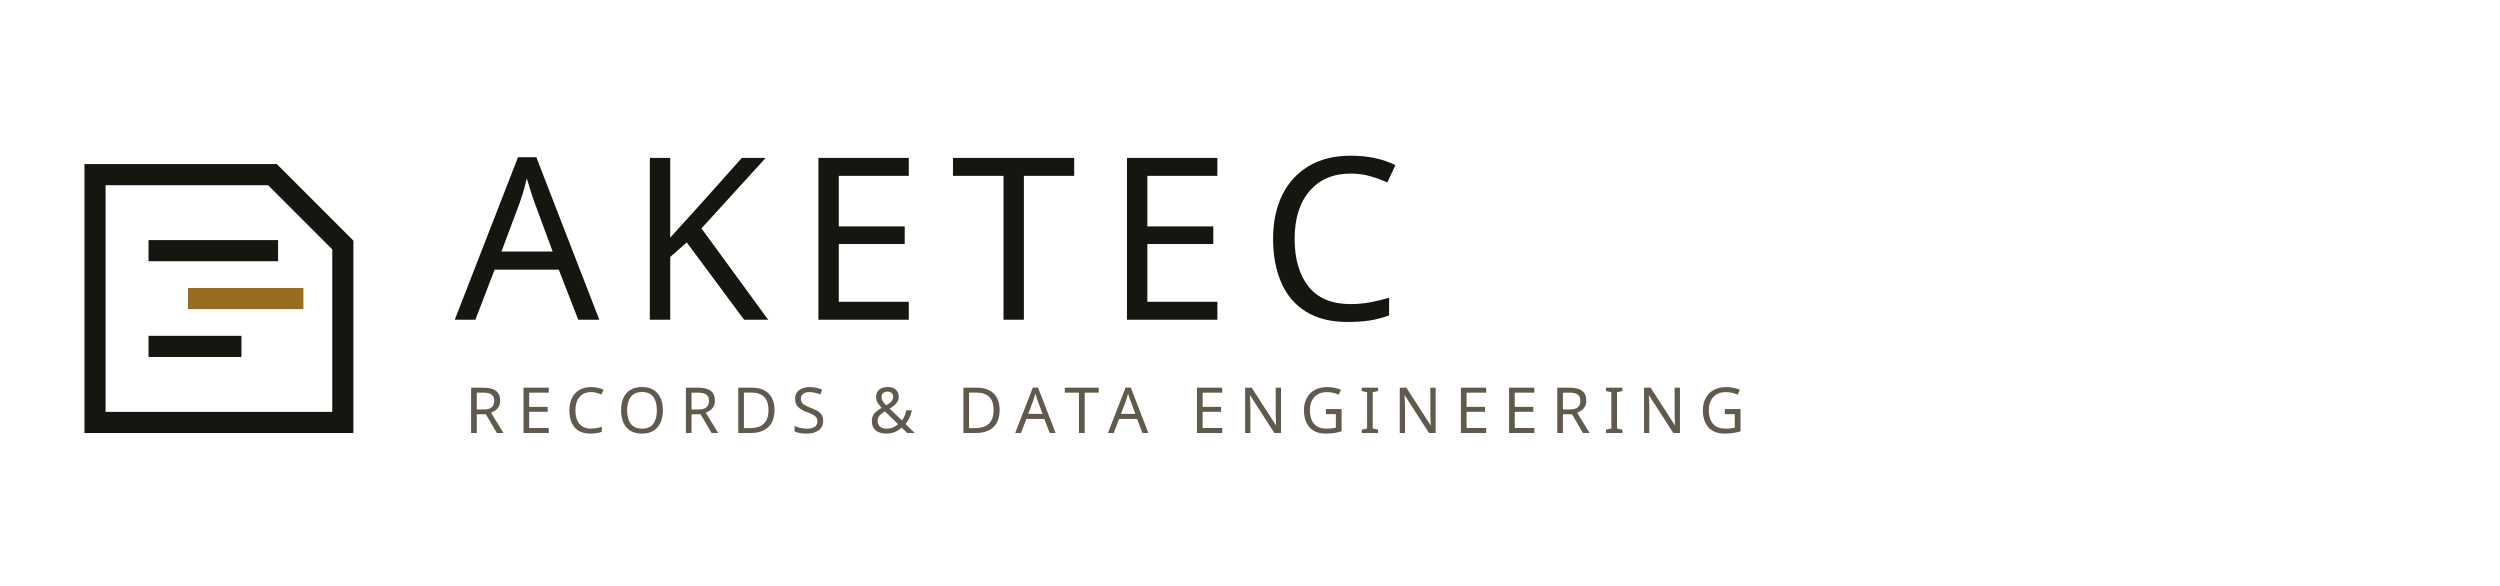
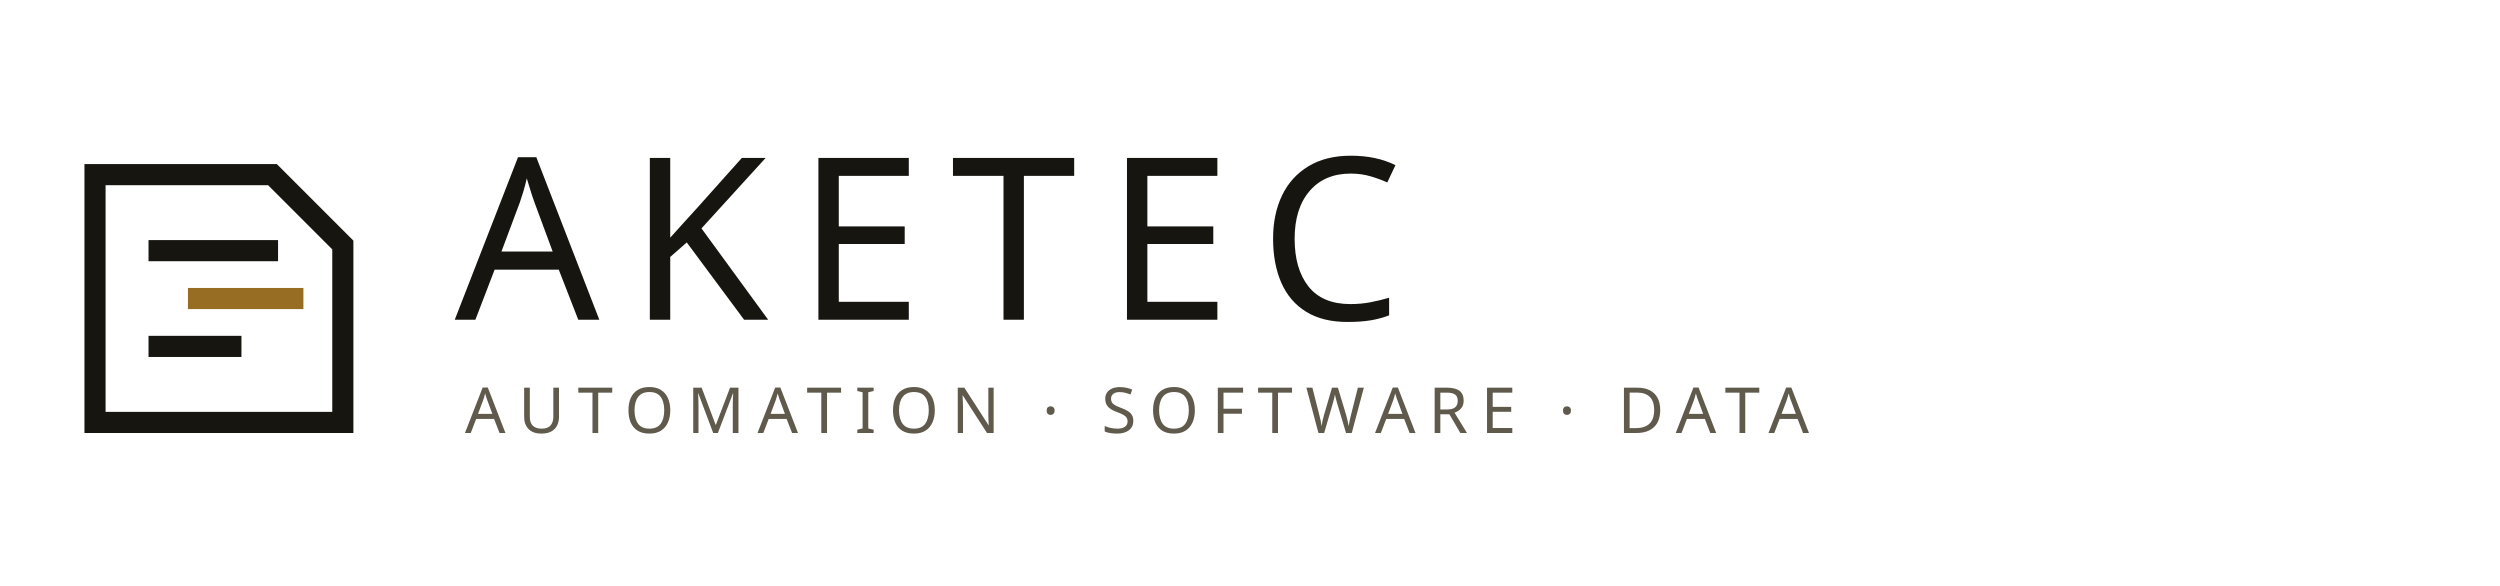
<svg xmlns="http://www.w3.org/2000/svg" width="640" height="150" viewBox="0 0 640 150">
  <g transform="translate(20,40.378)">
    <path d="M 4.325,4.325 L 49.742,4.325 L 67.765,22.348 L 67.765,67.765 L 4.325,67.765 Z" fill="none" stroke="#17150F" stroke-width="5.407" stroke-linejoin="miter" />
    <path d="M 18.023,23.79 L 51.184,23.79" stroke="#17150F" stroke-width="5.407" stroke-linecap="butt" />
    <path d="M 28.115,36.045 L 57.672,36.045" stroke="#966D22" stroke-width="5.407" stroke-linecap="butt" />
    <path d="M 18.023,48.3 L 41.812,48.3" stroke="#17150F" stroke-width="5.407" stroke-linecap="butt" />
  </g>
  <text x="116.42" y="81.846" font-family="Archivo XB" font-size="58" fill="#17150F" letter-spacing="7.25" text-anchor="start">AKETEC</text>
-   <text x="119.03" y="110.846" font-family="JBMono Md" font-size="16.24" fill="#5F5A4C" letter-spacing="3.306" text-anchor="start">RECORDS &amp; DATA ENGINEERING</text>
+   <text x="119.03" y="110.846" font-family="JBMono Md" font-size="16.24" fill="#5F5A4C" letter-spacing="3.306" text-anchor="start">AUTOMATION · SOFTWARE · DATA</text>
</svg>
